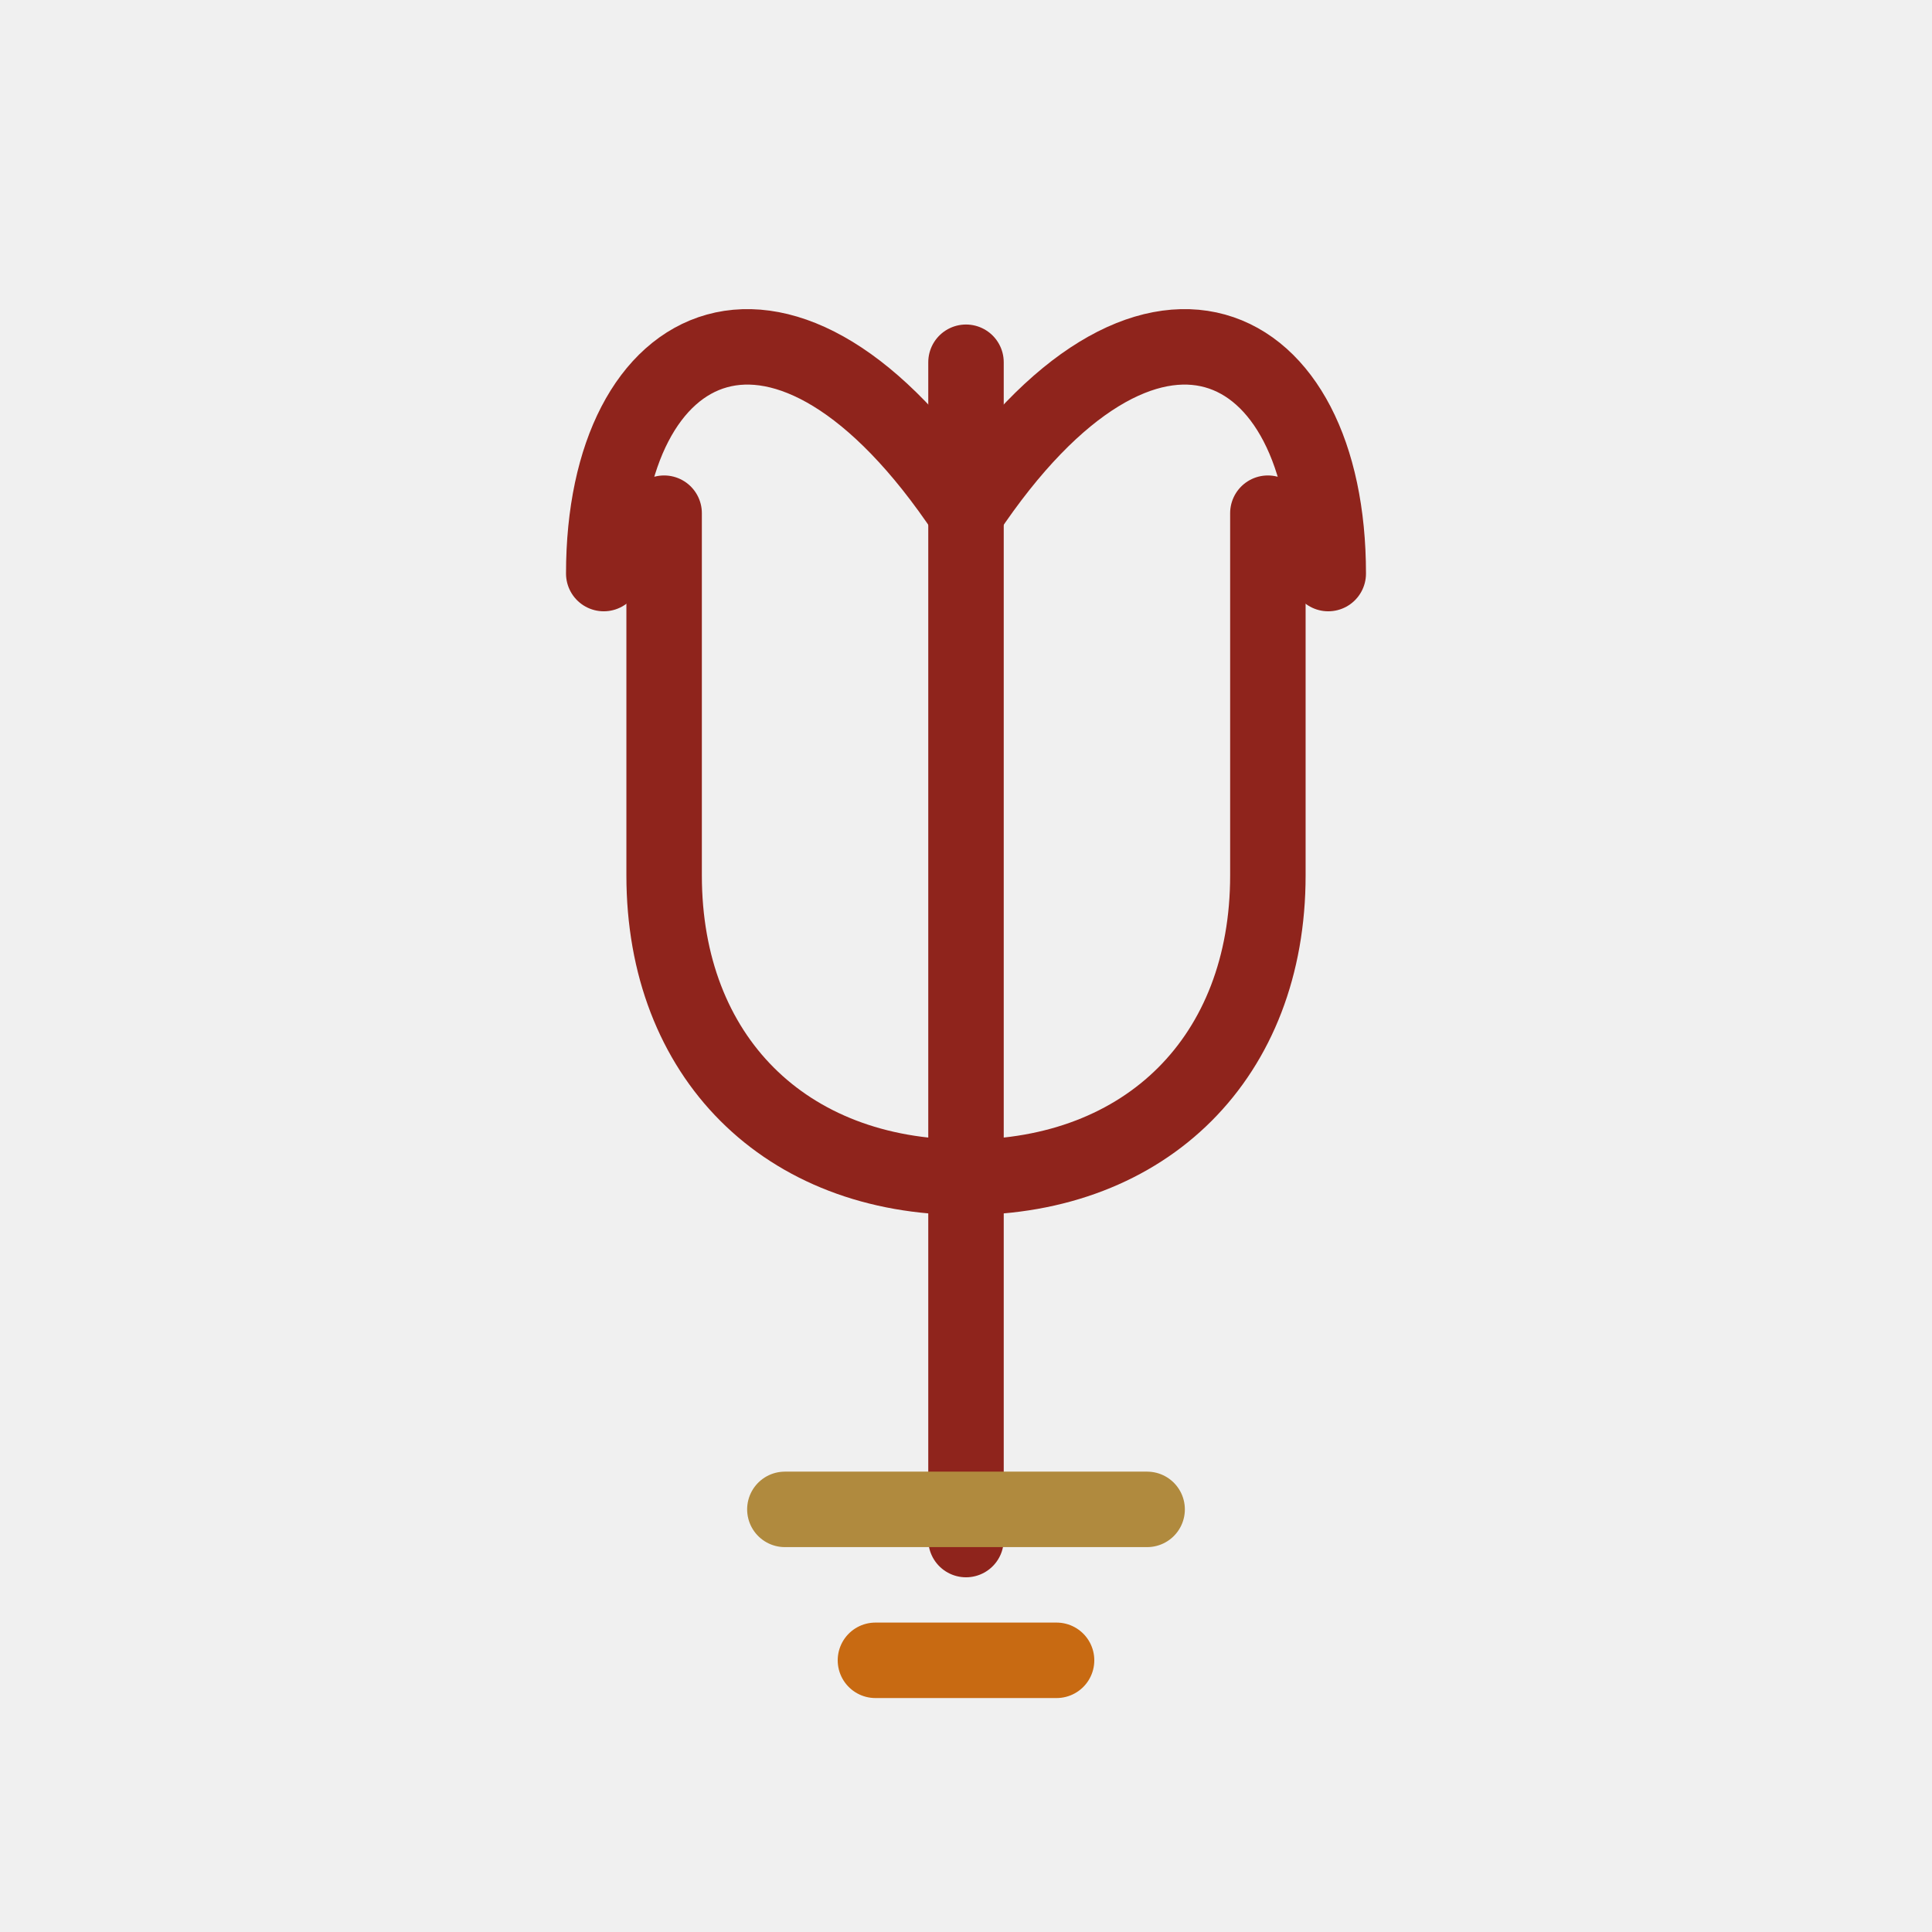
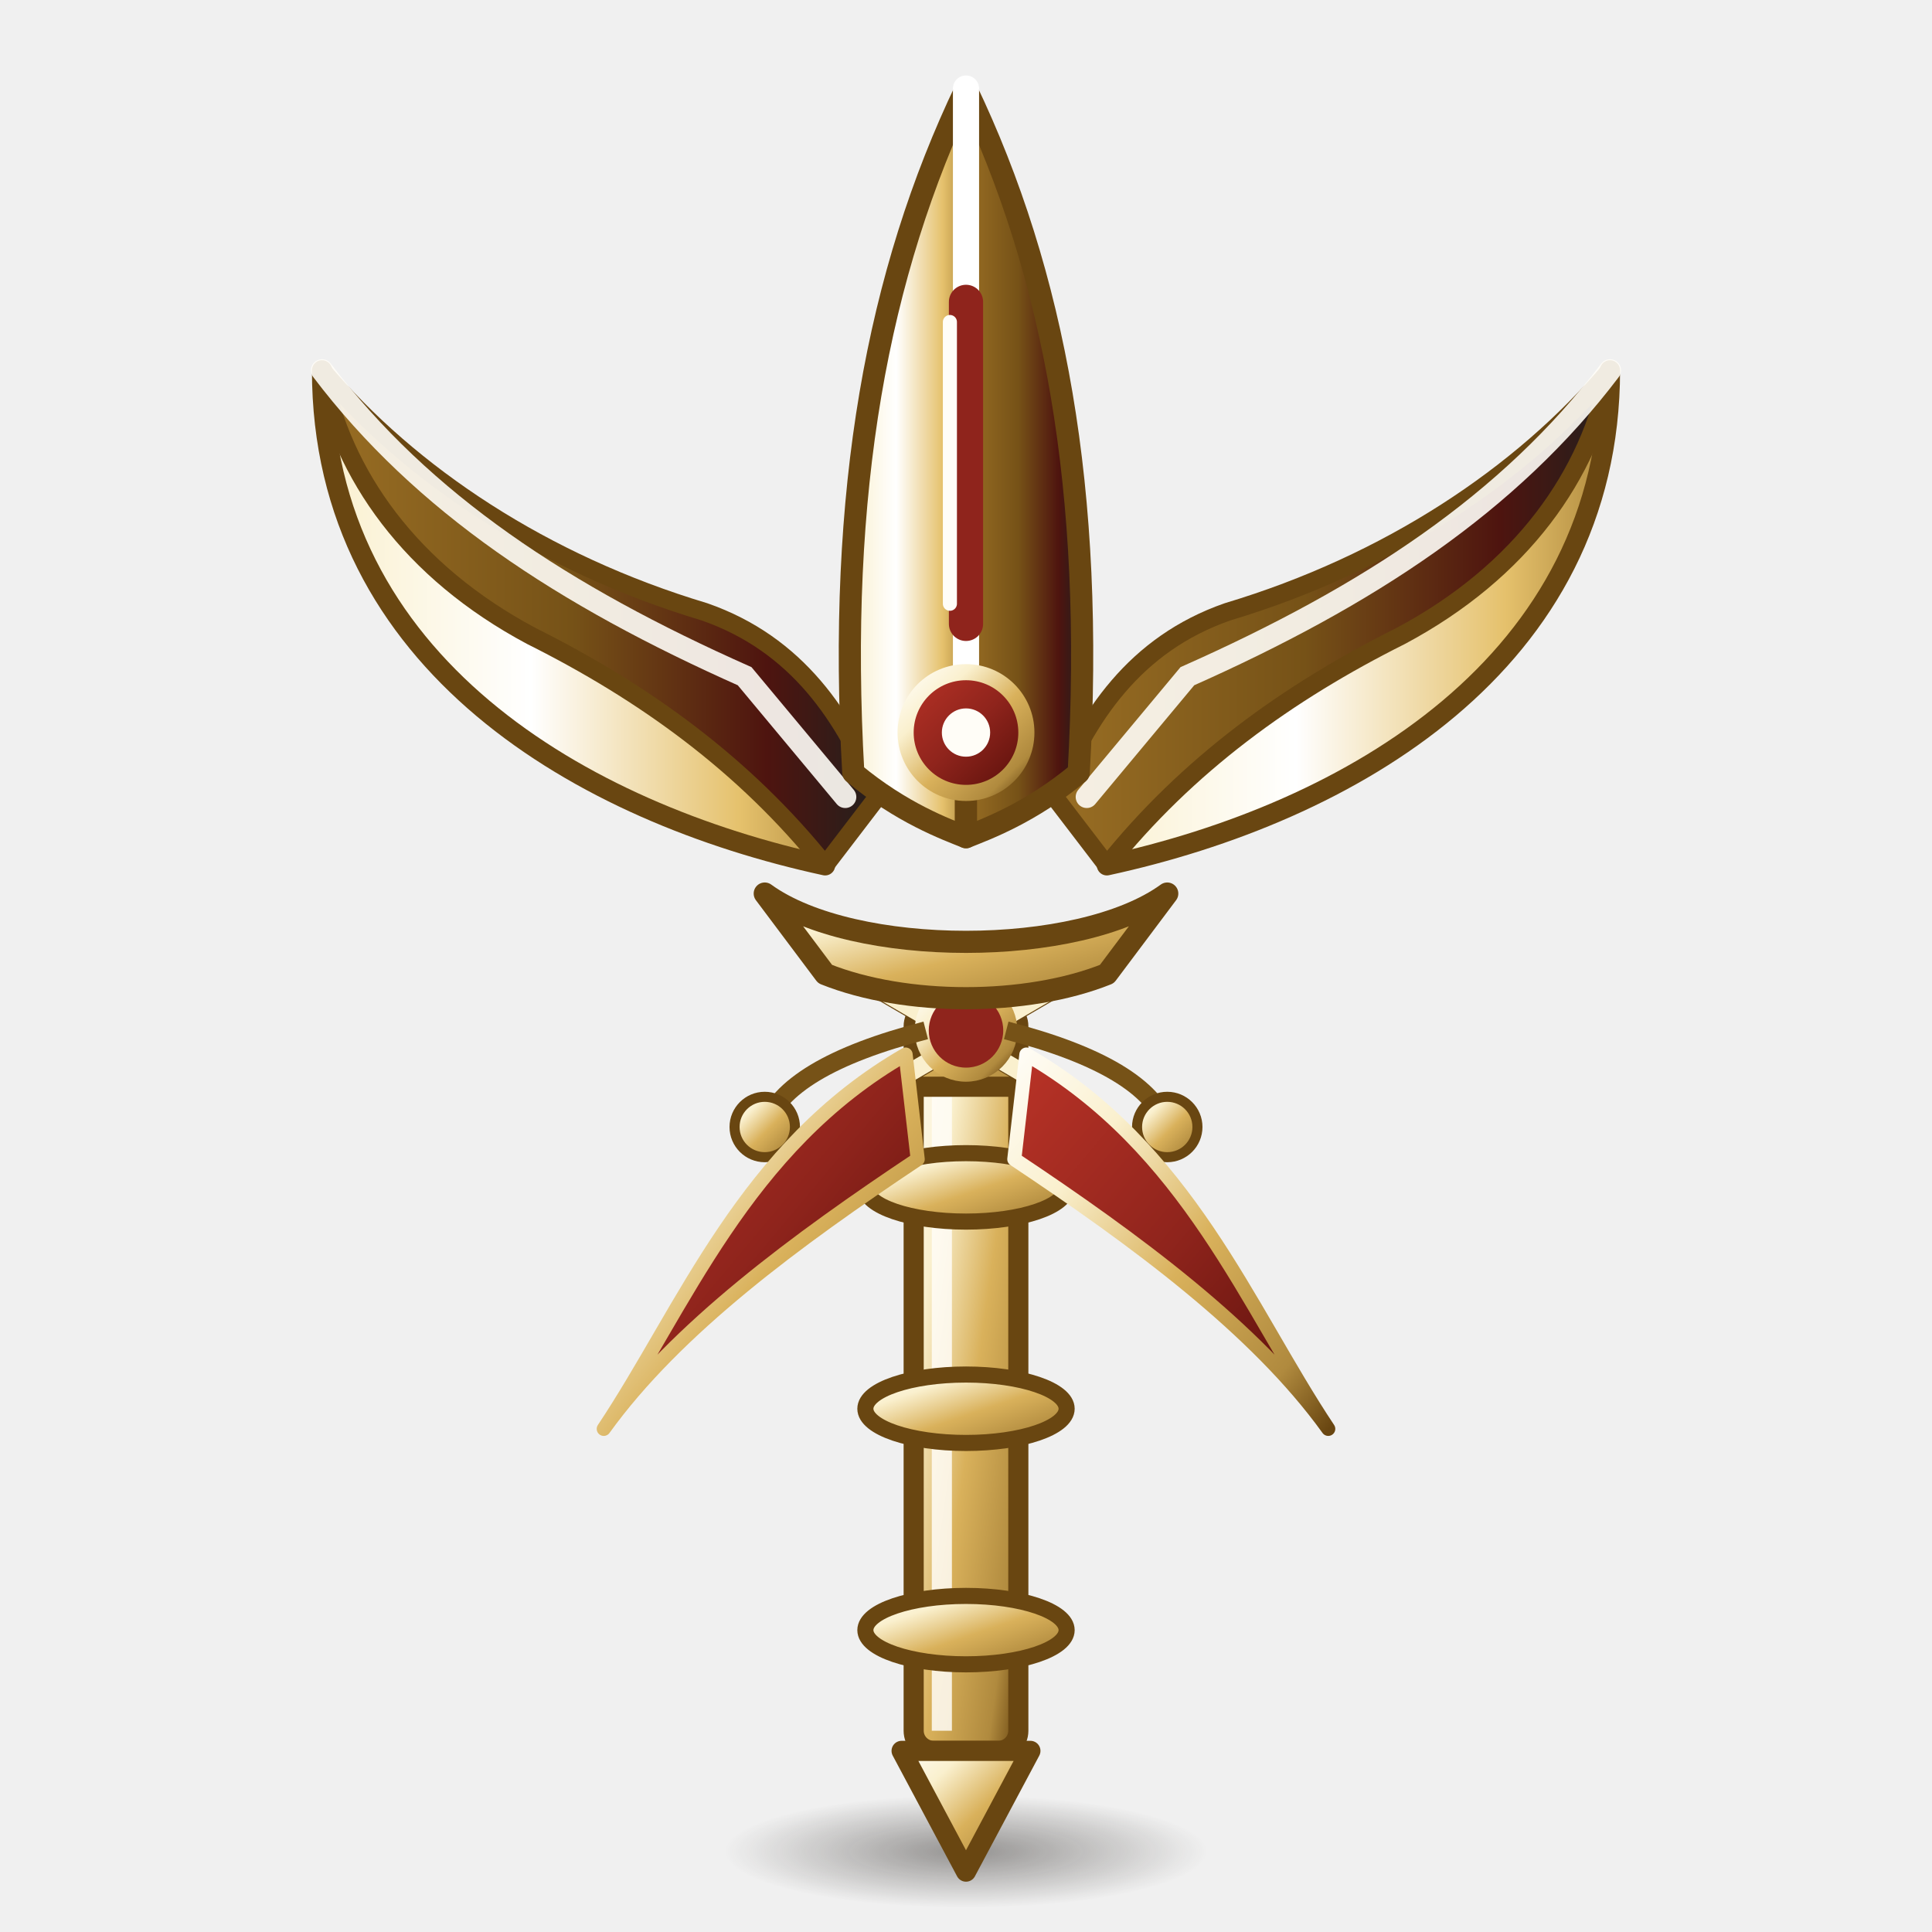
- <svg xmlns="http://www.w3.org/2000/svg" viewBox="0 0 64 64" role="img" aria-labelledby="title desc">
-   <g fill="none" stroke="#8F241C" stroke-width="2.5" stroke-linecap="round" stroke-linejoin="round">
-     <path d="M32 51V12" />
-     <path d="M20 19C20 11 26 8 32 17C38 8 44 11 44 19" />
-     <path d="M22 17V29C22 35 26 39 32 39C38 39 42 35 42 29V17" />
-     <path d="M26 50H38" stroke="#B08A3E" />
-     <path d="M29 55H35" stroke="#C86A12" />
-   </g>
+ <svg xmlns="http://www.w3.org/2000/svg" viewBox="0 0 48 48" width="48" height="48" fill="none" xml:space="preserve">
+   <defs>
+     <linearGradient id="trGoldBevel" x1="0%" y1="0%" x2="100%" y2="100%">
+       <stop offset="0%" stop-color="#FFFDF7" />
+       <stop offset="25%" stop-color="#FAF0CE" />
+       <stop offset="55%" stop-color="#D9B15B" />
+       <stop offset="85%" stop-color="#B08A3E" />
+       <stop offset="100%" stop-color="#694611" />
+     </linearGradient>
+     <linearGradient id="trBladeLight" x1="0%" y1="0%" x2="100%" y2="0%">
+       <stop offset="0%" stop-color="#FAF0CE" />
+       <stop offset="40%" stop-color="#FFFFFF" />
+       <stop offset="80%" stop-color="#E5C16C" />
+       <stop offset="100%" stop-color="#B08A3E" />
+     </linearGradient>
+     <linearGradient id="trBladeDark" x1="0%" y1="0%" x2="100%" y2="0%">
+       <stop offset="0%" stop-color="#996E24" />
+       <stop offset="45%" stop-color="#765217" />
+       <stop offset="80%" stop-color="#4E140F" />
+       <stop offset="100%" stop-color="#24201D" />
+     </linearGradient>
+     <linearGradient id="trCrimson" x1="0%" y1="0%" x2="100%" y2="100%">
+       <stop offset="0%" stop-color="#BA3327" />
+       <stop offset="50%" stop-color="#8F241C" />
+       <stop offset="100%" stop-color="#550E09" />
+     </linearGradient>
+     <radialGradient id="trShadow" cx="50%" cy="50%" r="50%">
+       <stop offset="0%" stop-color="#24201D" stop-opacity="0.45" />
+       <stop offset="65%" stop-color="#24201D" stop-opacity="0.16" />
+       <stop offset="100%" stop-color="#24201D" stop-opacity="0" />
+     </radialGradient>
+   </defs>
+   <ellipse cx="24" cy="46" rx="6" ry="1.4" fill="url(#trShadow)" />
+   <rect x="22.7" y="25" width="2.6" height="18.5" rx="0.5" fill="url(#trGoldBevel)" stroke="#694611" stroke-width="0.5" />
+   <line x1="23.4" y1="25.5" x2="23.4" y2="43" stroke="#FFFDF7" stroke-width="0.5" opacity="0.85" />
+   <ellipse cx="24" cy="29.5" rx="2.5" ry="0.85" fill="url(#trGoldBevel)" stroke="#694611" stroke-width="0.4" />
+   <ellipse cx="24" cy="35" rx="2.5" ry="0.85" fill="url(#trGoldBevel)" stroke="#694611" stroke-width="0.4" />
+   <ellipse cx="24" cy="40.5" rx="2.5" ry="0.85" fill="url(#trGoldBevel)" stroke="#694611" stroke-width="0.4" />
+   <path d="M 22.4,43.5 L 25.6,43.5 L 24,46.5 Z" fill="url(#trGoldBevel)" stroke="#694611" stroke-width="0.5" stroke-linejoin="round" />
+   <path d="M 21.2,24.2 L 26.8,24.2 L 22,27 L 26,27 Z" fill="url(#trGoldBevel)" stroke="#694611" stroke-width="0.5" stroke-linejoin="round" />
+   <line x1="21.2" y1="24.2" x2="26" y2="27" stroke="#FAF0CE" stroke-width="0.45" />
+   <line x1="26.8" y1="24.2" x2="22" y2="27" stroke="#FAF0CE" stroke-width="0.45" />
+   <circle cx="24" cy="25.6" r="1.1" fill="#8F241C" stroke="url(#trGoldBevel)" stroke-width="0.35" />
+   <path d="M 23,25.6 Q 19.5,26.5 19,28" stroke="#765217" stroke-width="0.45" fill="none" />
+   <circle cx="19" cy="28" r="0.75" fill="url(#trGoldBevel)" stroke="#694611" stroke-width="0.25" />
+   <path d="M 25,25.6 Q 28.5,26.5 29,28" stroke="#765217" stroke-width="0.45" fill="none" />
+   <circle cx="29" cy="28" r="0.75" fill="url(#trGoldBevel)" stroke="#694611" stroke-width="0.25" />
+   <path d="M 22.5,26.2 C 18.5,28.5 17,32.5 15,35.5 C 16.8,33 19.8,30.8 22.8,28.8 Z" fill="url(#trCrimson)" stroke="url(#trGoldBevel)" stroke-width="0.35" stroke-linejoin="round" />
+   <path d="M 25.5,26.2 C 29.5,28.5 31,32.5 33,35.5 C 31.2,33 28.2,30.8 25.2,28.8 Z" fill="url(#trCrimson)" stroke="url(#trGoldBevel)" stroke-width="0.35" stroke-linejoin="round" />
+   <path d="M 19,22.2 C 21.2,23.8 26.8,23.8 29,22.2 L 27.5,24.2 C 25.5,25 22.5,25 20.5,24.2 Z" fill="url(#trGoldBevel)" stroke="#694611" stroke-width="0.55" stroke-linejoin="round" />
+   <path d="M 20.5,21.5 C 14.5,20.2 8,16.5 8,9.2 C 9.2,11.8 12.2,13.8 14.8,14.6 C 17.5,15.5 19.8,17.2 21,18.8 Z" fill="url(#trBladeLight)" stroke="#694611" stroke-width="0.5" stroke-linejoin="round" />
+   <path d="M 8,9.2 C 10.2,11.8 13.5,14 17.5,15.2 C 19.8,16 21,17.8 21.8,19.8 L 20.5,21.5 C 18.5,19 16,17.2 13.2,15.8 C 10.2,14.2 8.5,11.8 8,9.2 Z" fill="url(#trBladeDark)" stroke="#694611" stroke-width="0.45" stroke-linejoin="round" />
+   <path d="M 8,9.2 C 10.5,12.5 14,14.8 18.5,16.8 L 21,19.8" stroke="#FFFDF7" stroke-width="0.55" stroke-linecap="round" fill="none" opacity="0.9" />
+   <path d="M 27.5,21.5 C 33.5,20.2 40,16.5 40,9.2 C 38.8,11.8 35.8,13.8 33.2,14.6 C 30.5,15.5 28.2,17.2 27,18.8 Z" fill="url(#trBladeLight)" stroke="#694611" stroke-width="0.5" stroke-linejoin="round" />
+   <path d="M 40,9.2 C 37.8,11.8 34.5,14 30.5,15.2 C 28.2,16 27,17.8 26.2,19.8 L 27.5,21.5 C 29.5,19 32,17.2 34.8,15.8 C 37.8,14.2 39.5,11.8 40,9.2 Z" fill="url(#trBladeDark)" stroke="#694611" stroke-width="0.45" stroke-linejoin="round" />
+   <path d="M 40,9.2 C 37.5,12.5 34,14.8 29.5,16.8 L 27,19.8" stroke="#FFFDF7" stroke-width="0.55" stroke-linecap="round" fill="none" opacity="0.9" />
+   <path d="M 24,2.2 C 21.8,6.8 20.8,12.2 21.2,19.2 C 22.4,20.2 23.5,20.6 24,20.8 Z" fill="url(#trBladeLight)" stroke="#694611" stroke-width="0.55" stroke-linejoin="round" />
+   <path d="M 24,2.2 C 26.2,6.8 27.2,12.2 26.8,19.2 C 25.6,20.2 24.5,20.6 24,20.8 Z" fill="url(#trBladeDark)" stroke="#694611" stroke-width="0.55" stroke-linejoin="round" />
+   <line x1="24" y1="2.2" x2="24" y2="19.5" stroke="#FFFFFF" stroke-width="0.65" stroke-linecap="round" />
+   <line x1="24" y1="7.5" x2="24" y2="15.5" stroke="#8F241C" stroke-width="0.85" stroke-linecap="round" />
+   <line x1="23.6" y1="8" x2="23.6" y2="15" stroke="#FFFDF7" stroke-width="0.35" stroke-linecap="round" />
+   <circle cx="24" cy="18.2" r="1.5" fill="url(#trCrimson)" stroke="url(#trGoldBevel)" stroke-width="0.4" />
+   <circle cx="24" cy="18.2" r="0.6" fill="#FFFDF7" />
</svg>
